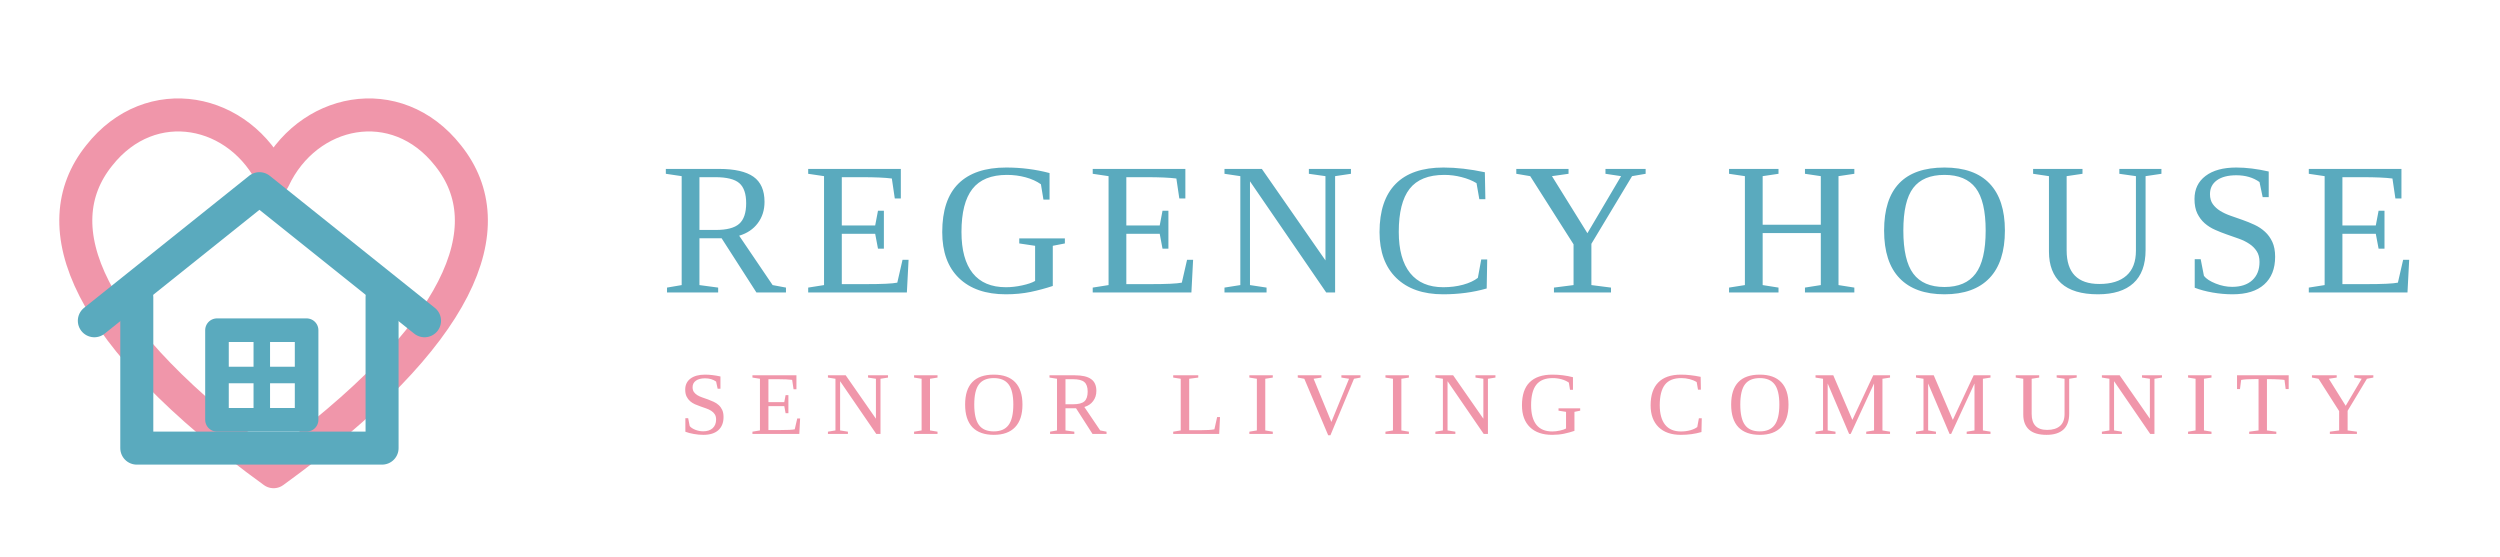
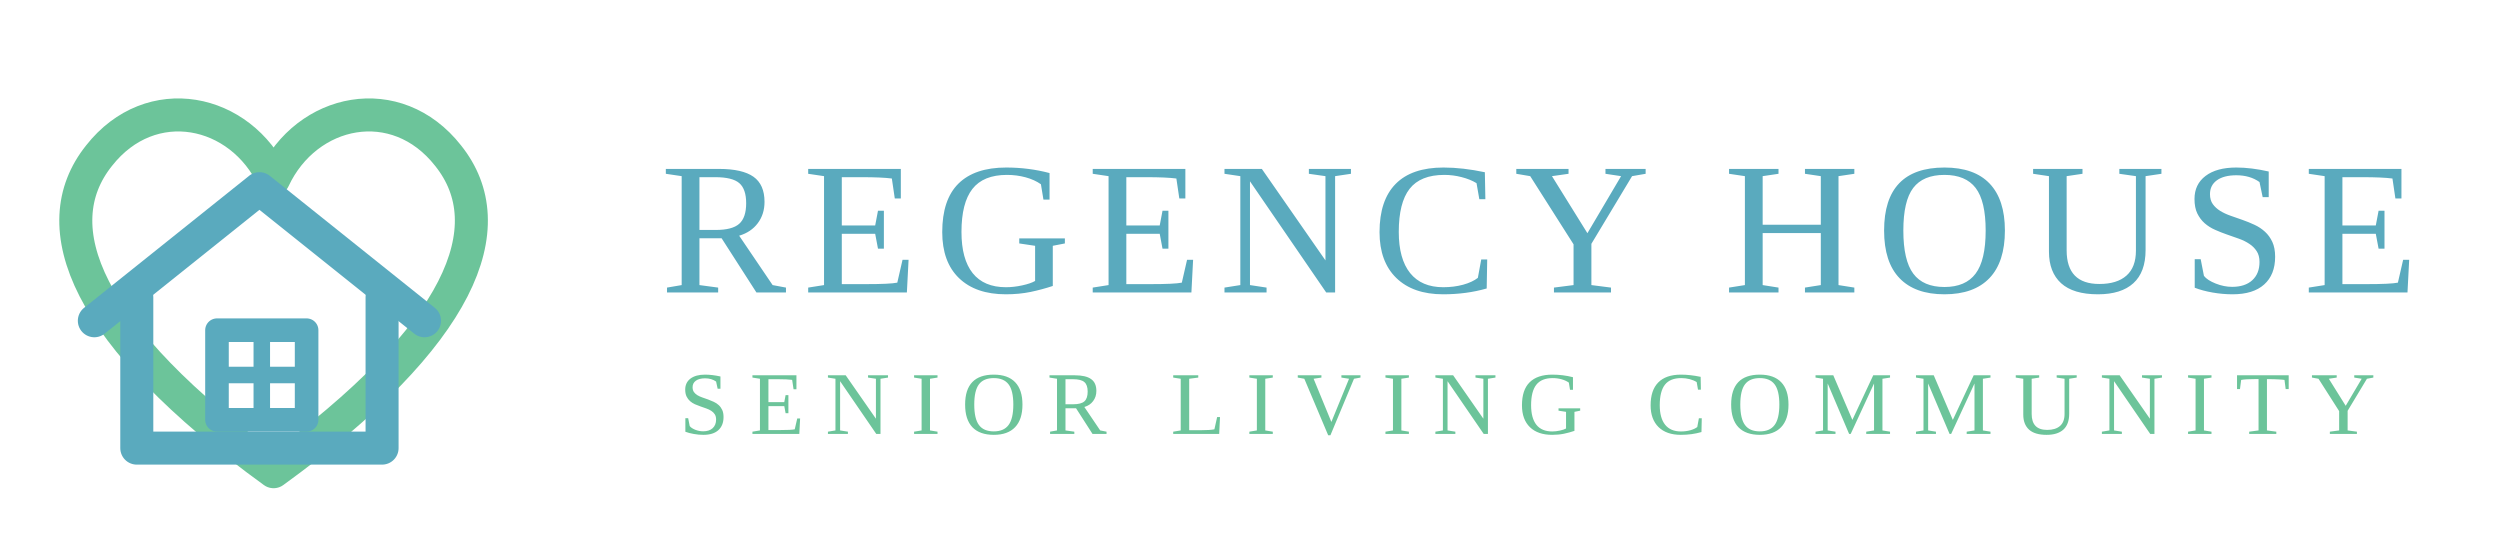
<svg xmlns="http://www.w3.org/2000/svg" viewBox="0 0 530 118" role="img" aria-label="Regency House — Senior Living Community">
  <g fill="none" stroke-linecap="round" stroke-linejoin="round">
-     <path d="M58 100 C 18 71 9 48 21 33 C 32 19 51 23 58 38 C 65 23 84 19 95 33 C 107 48 98 71 58 100 Z" stroke="#f096aa" stroke-width="7" />
+     <path d="M58 100 C 18 71 9 48 21 33 C 32 19 51 23 58 38 C 65 23 84 19 95 33 C 107 48 98 71 58 100 Z" stroke="#6cc49a" stroke-width="7" />
    <path d="M20 68 L55 40 L90 68" stroke="#5aaabe" stroke-width="7" />
    <path d="M29 63 L29 95 L81 95 L81 63" stroke="#5aaabe" stroke-width="7" />
    <rect x="46" y="70" width="19" height="19" stroke="#5aaabe" stroke-width="5" />
    <path d="M55.5 70 L55.5 89 M46 79.5 L65 79.5" stroke="#5aaabe" stroke-width="3.5" />
  </g>
  <text x="140" y="62" font-family="Georgia, 'Times New Roman', serif" font-size="40" fill="#5aaabe" letter-spacing="3.5">REGENCY HOUSE</text>
-   <text x="144" y="92" font-family="Georgia, 'Times New Roman', serif" font-size="19" fill="#f096aa" letter-spacing="4.4">SENIOR LIVING COMMUNITY</text>
+   <text x="144" y="92" font-family="Georgia, 'Times New Roman', serif" font-size="19" fill="#6cc49a" letter-spacing="4.4">SENIOR LIVING COMMUNITY</text>
</svg>
